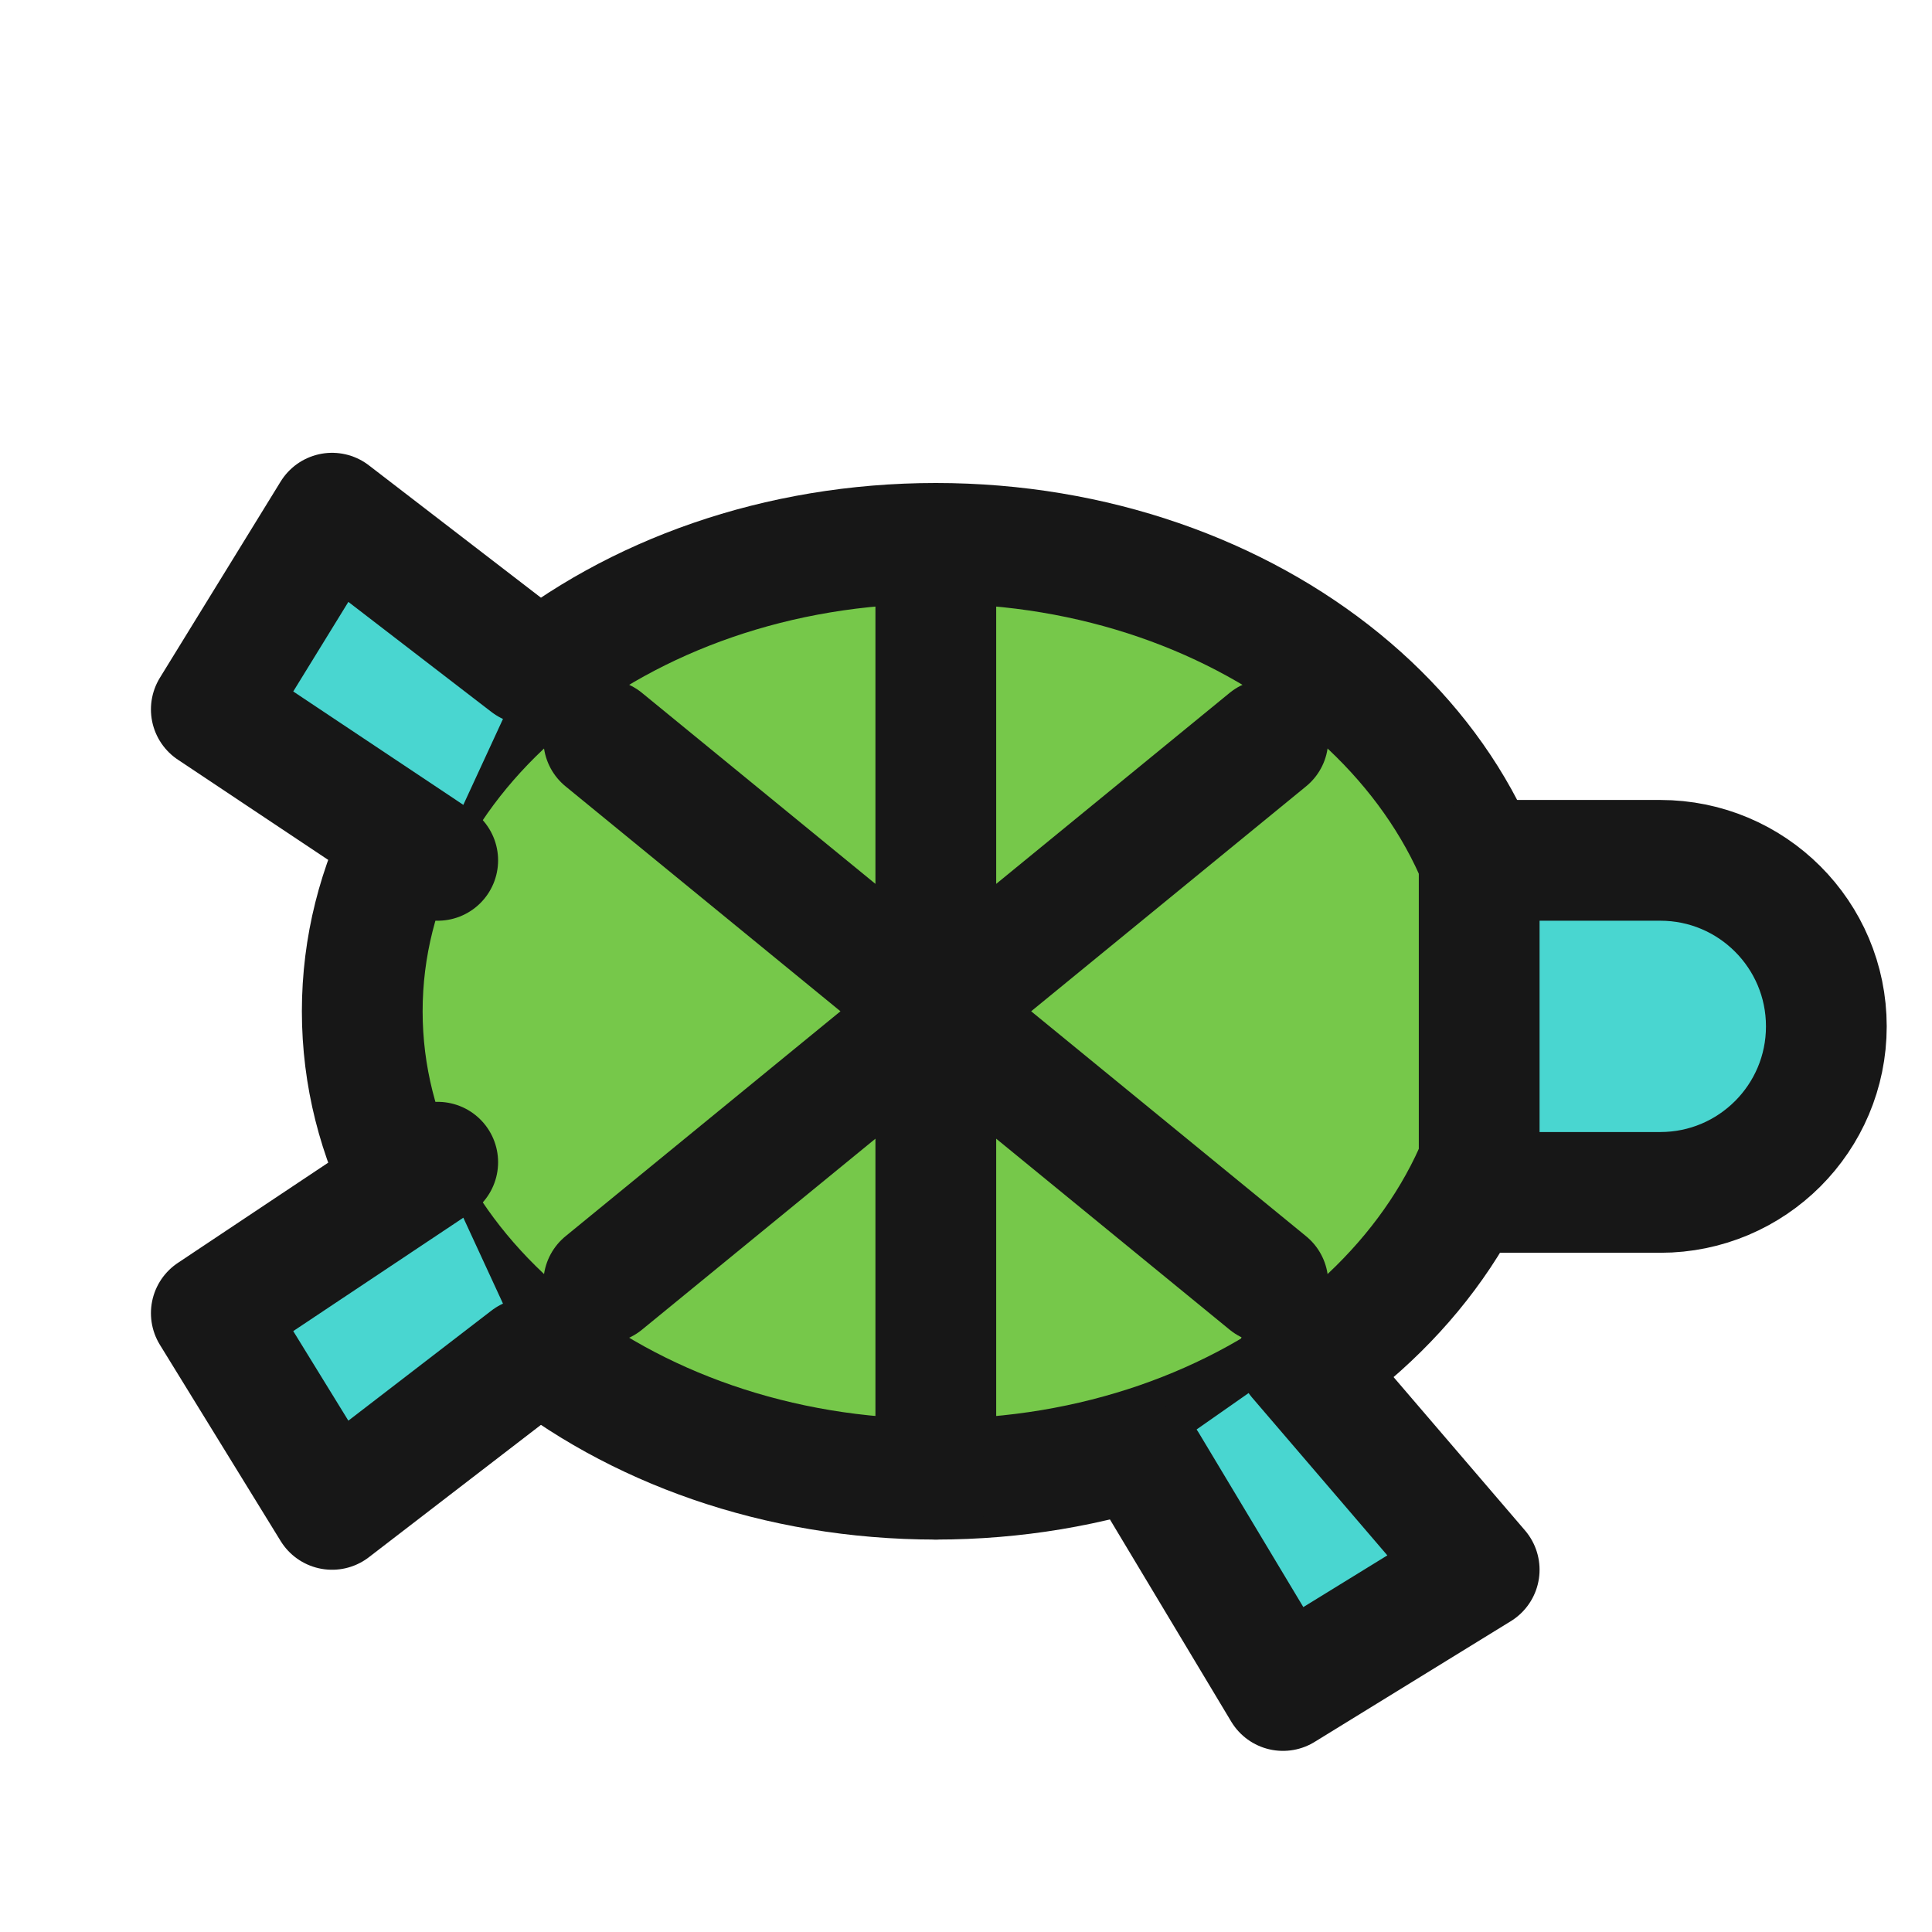
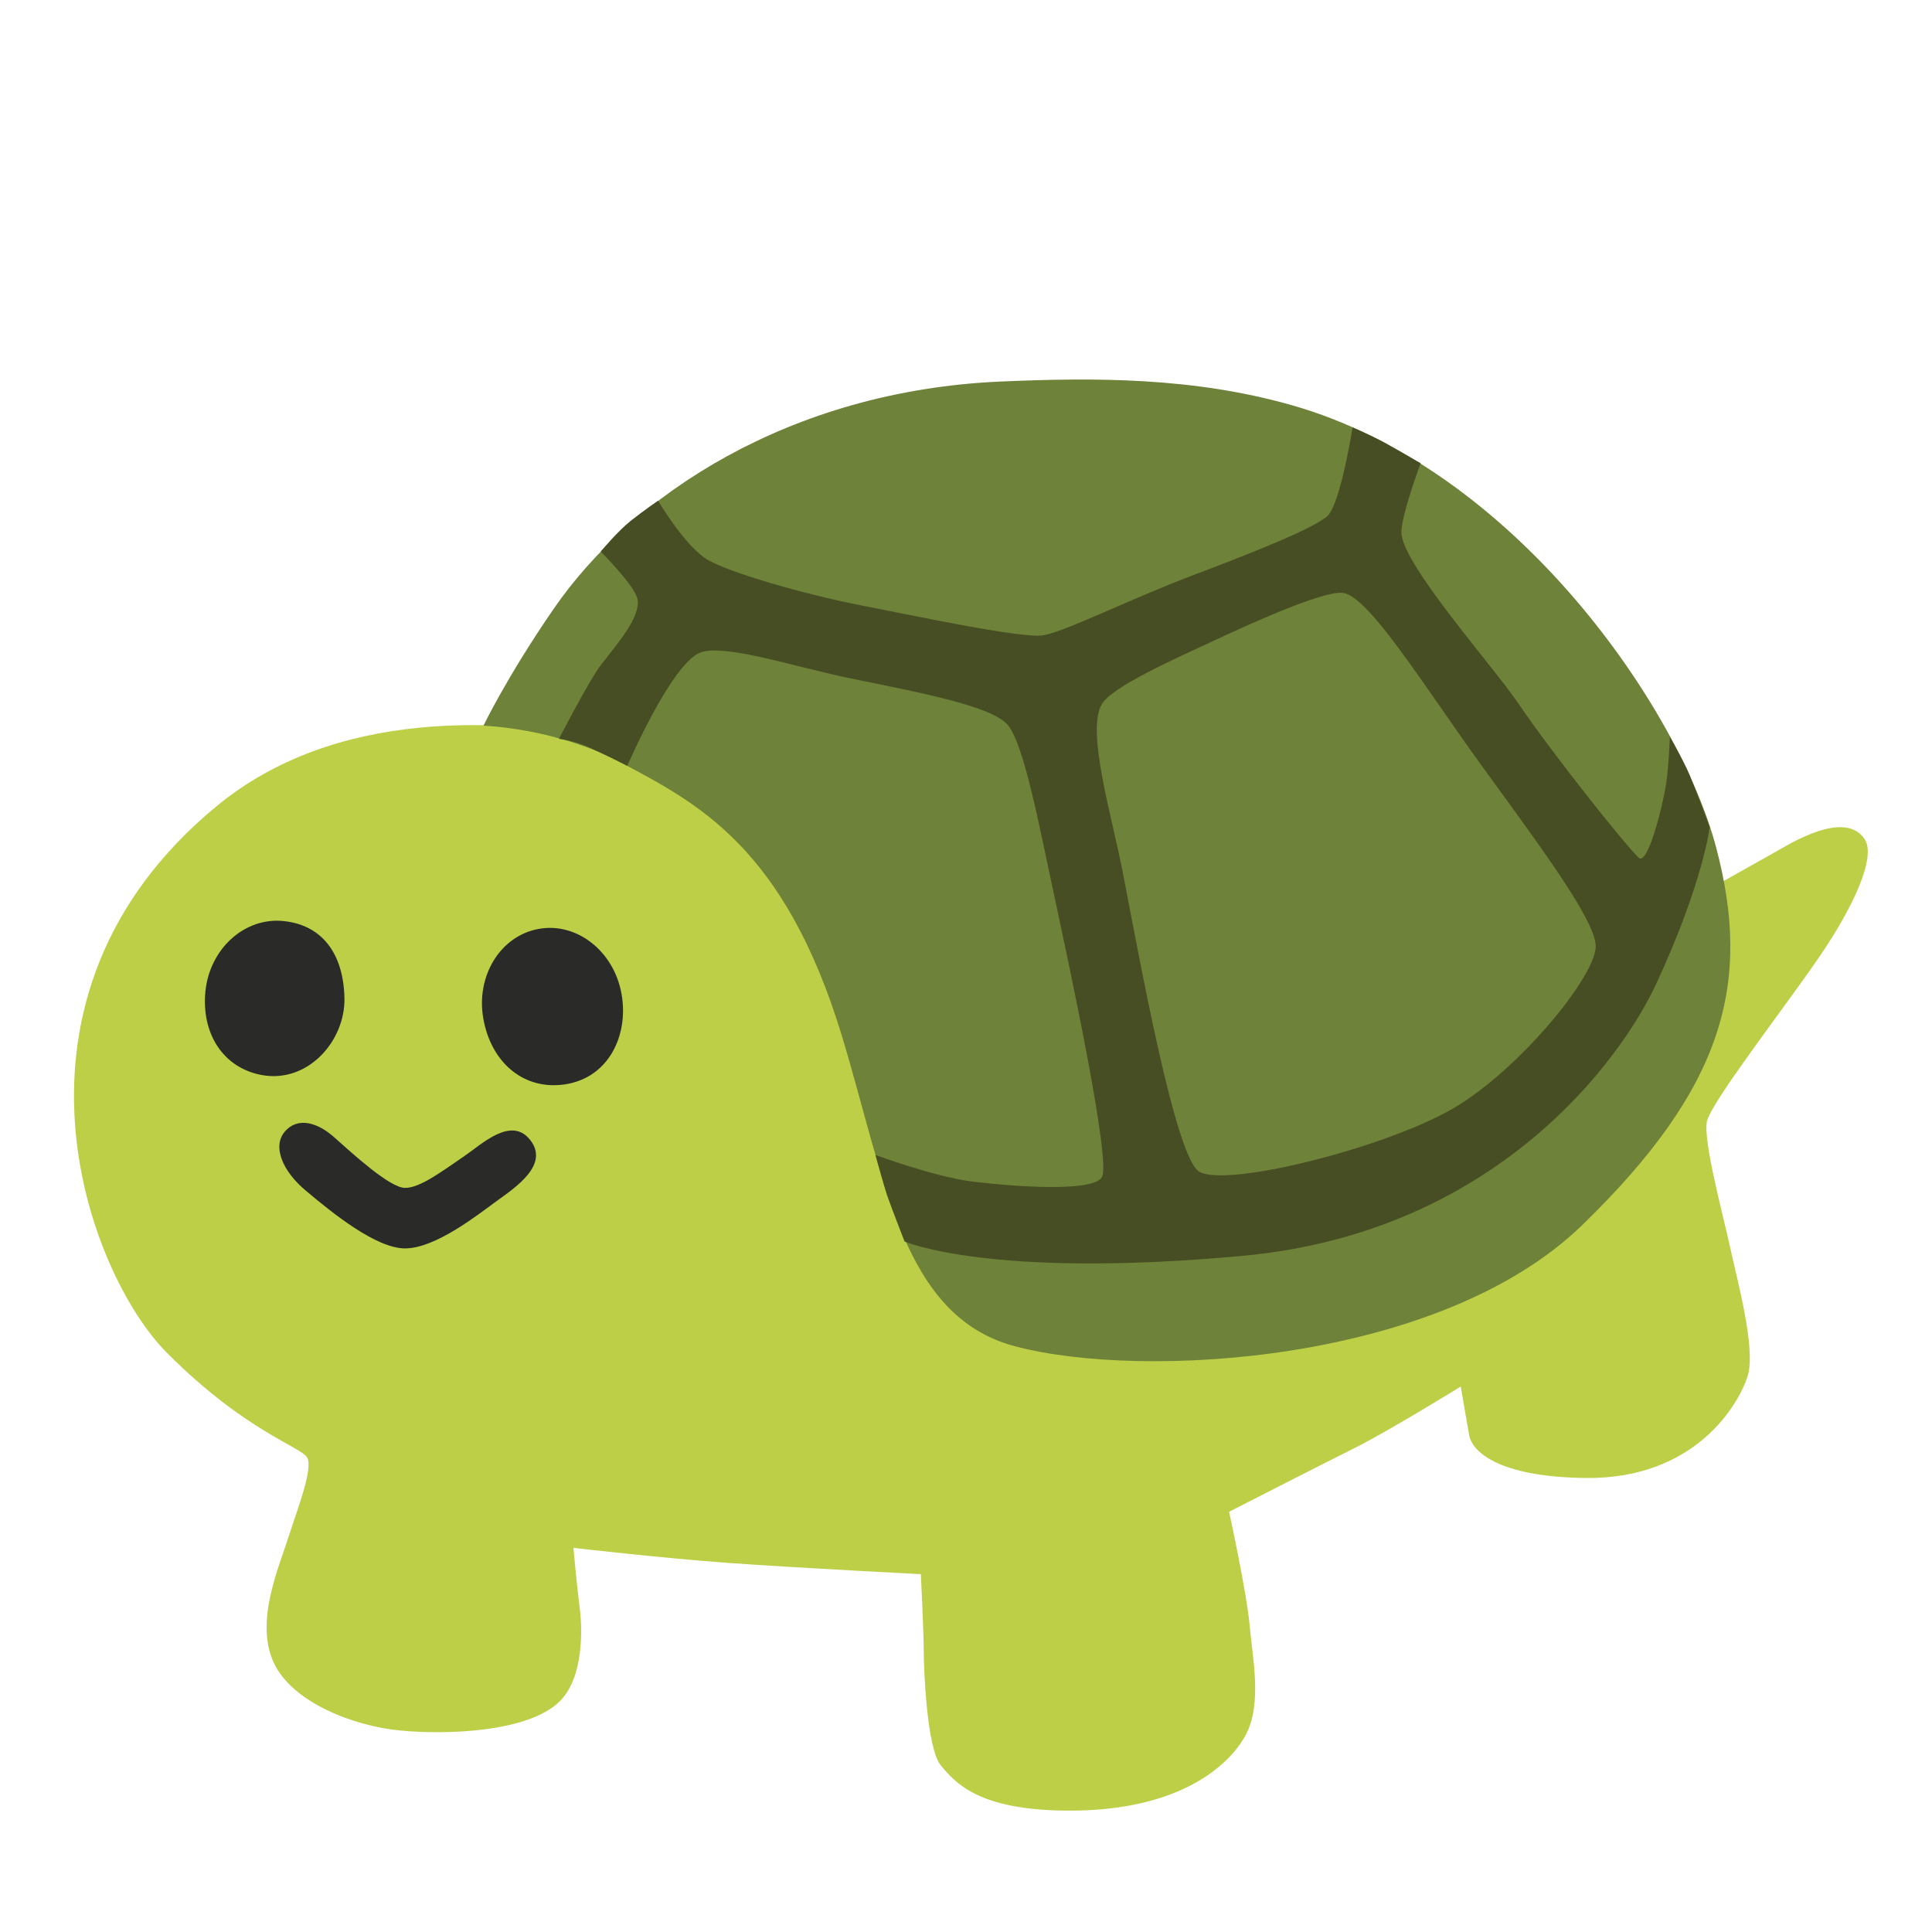
- <svg xmlns="http://www.w3.org/2000/svg" viewBox="0 0 128 128" stroke-linecap="round" stroke-linejoin="round">
-   <g stroke="#171717" stroke-width="8" stroke-linecap="round" stroke-linejoin="round">
-     <ellipse cx="62" cy="67" rx="38" ry="31" fill="#76C84A" />
-     <path fill="#49D6D0" d="M98 57h12a11 11 0 0 1 0 22H98ZM35 44 22 34l-8 13 15 10M35 90 22 100l-8-13 15-10M76 97l9 15 13-8-12-14" />
-     <path fill="none" d="m40 49 22 18-22 18M84 49 62 67l22 18M62 38v29M62 67v31" />
-   </g>
+ <svg xmlns="http://www.w3.org/2000/svg" version="1.1" id="Layer_2" x="0px" y="0px" viewBox="0 0 128 128" style="enable-background:new 0 0 128 128;" xml:space="preserve">
+   <path style="fill:#BDCF47;" d="M112.7,59.21c0,0,3.94-2.21,4.93-2.77c0.99-0.56,4.6-2.82,5.91-0.84c0.77,1.16-0.7,4.44-3.05,7.86  c-2.14,3.13-7.12,9.56-7.4,10.83c-0.28,1.27,1.11,6.36,1.53,8.33c0.42,1.97,1.74,6.71,1.17,8.54s-3.43,6.85-10.75,6.76  c-5.82-0.07-7.51-1.78-7.7-2.82c-0.14-0.75-0.56-3.24-0.56-3.24s-4.79,2.96-7.04,4.08s-8.31,4.22-8.31,4.22s1.17,5.35,1.36,7.51  c0.19,2.16,0.86,5.25-0.28,7.32c-1.03,1.88-4.25,5.02-11.83,4.97c-5.92-0.04-7.41-1.88-8.35-3c-0.94-1.13-1.13-6.48-1.13-7.6  s-0.19-5.07-0.19-5.07s-8.02-0.4-12.86-0.75c-4.38-0.32-10.16-0.99-10.16-0.99s0.21,2.33,0.42,4.01c0.19,1.5,0.23,4.64-1.34,6.17  c-2.11,2.06-7.56,2.21-10.56,1.92c-3-0.28-7.18-1.83-8.4-4.55c-1.22-2.72,0.38-6.29,1.03-8.35c0.58-1.81,1.6-4.41,1.22-5.16  c-0.38-0.75-4.04-1.69-9.29-6.95c-5.26-5.26-12.13-23.52,3.28-36.23c15.49-12.76,43.81,1.1,45.31,2.04  C61.2,56.41,112.7,59.21,112.7,59.21z" />
+   <path style="fill:#6E823A;" d="M66.25,25.28C52.32,25.9,41.87,32.8,36.68,40.34c-3.1,4.5-4.65,7.74-4.65,7.74s4.81,0.14,9.15,2.46  c5,2.67,10.8,5.56,14.61,18.13c2.87,9.5,3.98,18.53,11.44,20.52c8.45,2.25,28.16,1.13,37.59-8.02s11.26-16.05,8.87-25.06  s-13.17-25.05-28.16-29.28C79.06,25,72.58,25,66.25,25.28z" />
+   <path style="fill:#484E23;" d="M111.93,51.32c-0.42-0.99-1.3-2.5-1.3-2.5s-0.07,2.05-0.25,3.13c-0.28,1.76-1.25,5.42-1.81,4.88  c-1-0.97-5.73-6.92-7.98-10.23c-1.71-2.52-7.6-9.11-7.74-11.26c-0.07-1.06,1.27-4.65,1.27-4.65s-1.22-0.7-2.35-1.34  c-0.88-0.49-2.16-1.03-2.16-1.03s-0.77,4.9-1.62,5.82c-0.75,0.81-5.32,2.6-8.87,3.94c-4.29,1.62-8.45,3.73-10,4.01  c-1.36,0.25-9.09-1.41-12-1.97c-3.66-0.7-9.18-2.26-10.45-3.17c-1.48-1.06-3.07-3.78-3.07-3.78s-0.89,0.61-1.78,1.31  c-0.88,0.69-2.02,2.06-2.02,2.06s2.31,2.32,2.44,3.18c0.18,1.2-1.27,2.83-2.46,4.38c-0.72,0.93-2.75,4.85-2.75,4.85  s0.97,0.09,2.15,0.63c1.23,0.57,2.38,1.16,2.38,1.16s2.97-6.9,4.9-7.53c1.65-0.54,6.3,0.99,9.68,1.69  c4.79,0.99,9.64,1.87,10.66,3.17c1.06,1.34,2.06,6.68,3.03,11.19C70.89,64.2,73.64,77.02,73,78c-0.63,0.99-5.7,0.63-8.59,0.28  c-2.45-0.3-6.41-1.76-6.41-1.76s0.58,2.11,0.77,2.67c0.28,0.81,1.16,3.06,1.16,3.06s5.67,2.5,22.42,0.95s25.03-12.96,27.38-18.02  c3.14-6.78,3.54-10.39,3.54-10.39S112.35,52.31,111.93,51.32z M96.65,73.21c-4.24,2.67-15.2,5.49-17.18,4.43  c-1.58-0.85-3.94-13.94-5.07-19.78c-0.72-3.74-2.45-9.42-1.41-11.19c0.7-1.2,4.79-2.99,7.81-4.4c2.87-1.33,6.97-3.13,8.17-2.99  c1.7,0.2,5.35,6.12,9.01,11.19c3.66,5.07,7.67,10.35,7.74,12.18C105.81,64.49,101.02,70.47,96.65,73.21z" />
+   <path style="fill:#2A2B28;" d="M41.18,65.86c0.5,2.83-0.95,5.75-4.07,6.02c-2.56,0.22-4.59-1.57-5.09-4.4  c-0.5-2.83,1.14-5.49,3.68-5.94C38.22,61.09,40.68,63.02,41.18,65.86z" />
+   <path style="fill:#2A2B28;" d="M22.82,66.11c0.07,2.84-2.42,5.69-5.5,5.11c-2.53-0.48-3.99-2.73-3.71-5.55  c0.29-2.82,2.59-4.9,5.15-4.65S22.75,63.15,22.82,66.11z" />
+   <path style="fill:#2A2B28;" d="M30.77,76.59c1.16-0.79,3.1-2.67,4.36-1.06c1.27,1.62-0.92,3.1-2.18,4.01  c-1.27,0.92-4.08,3.17-6.12,3.17c-1.9,0-4.79-2.32-6.62-3.87c-1.49-1.26-2.18-2.89-1.34-3.87s2.14-0.62,3.24,0.35  c1.27,1.13,3.72,3.38,4.72,3.38C27.81,78.71,29.22,77.65,30.77,76.59z" />
</svg>
